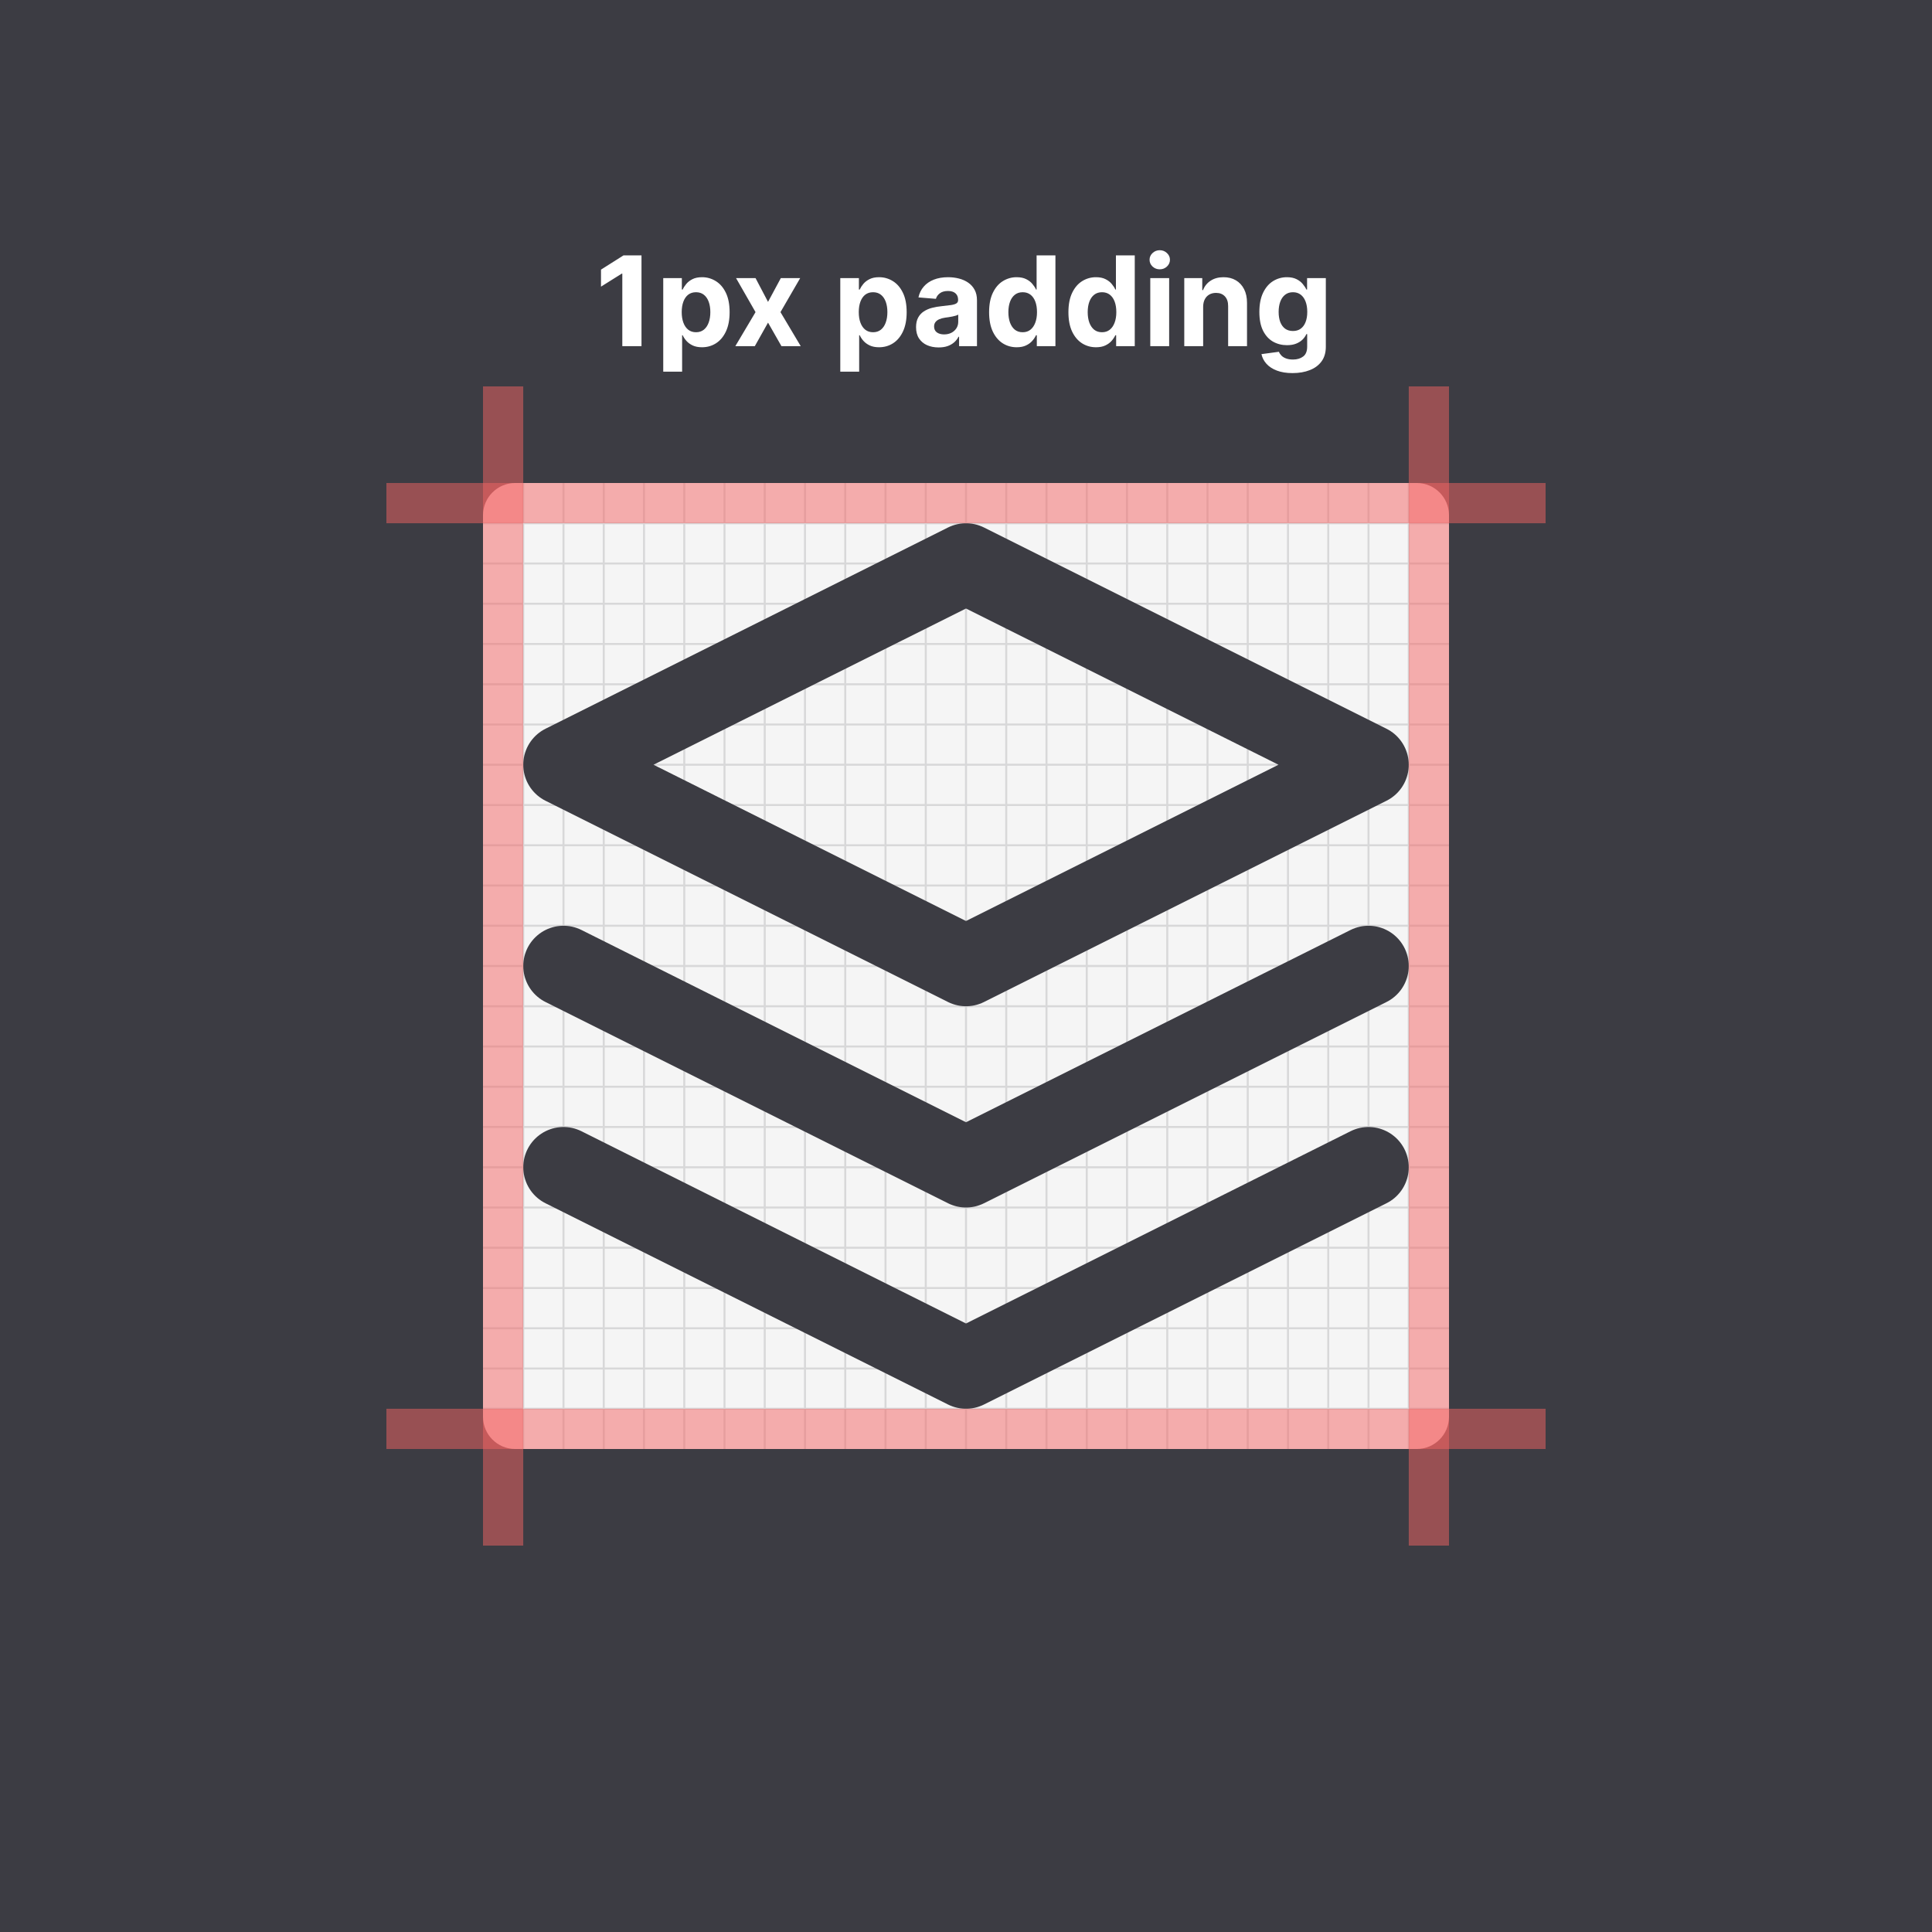
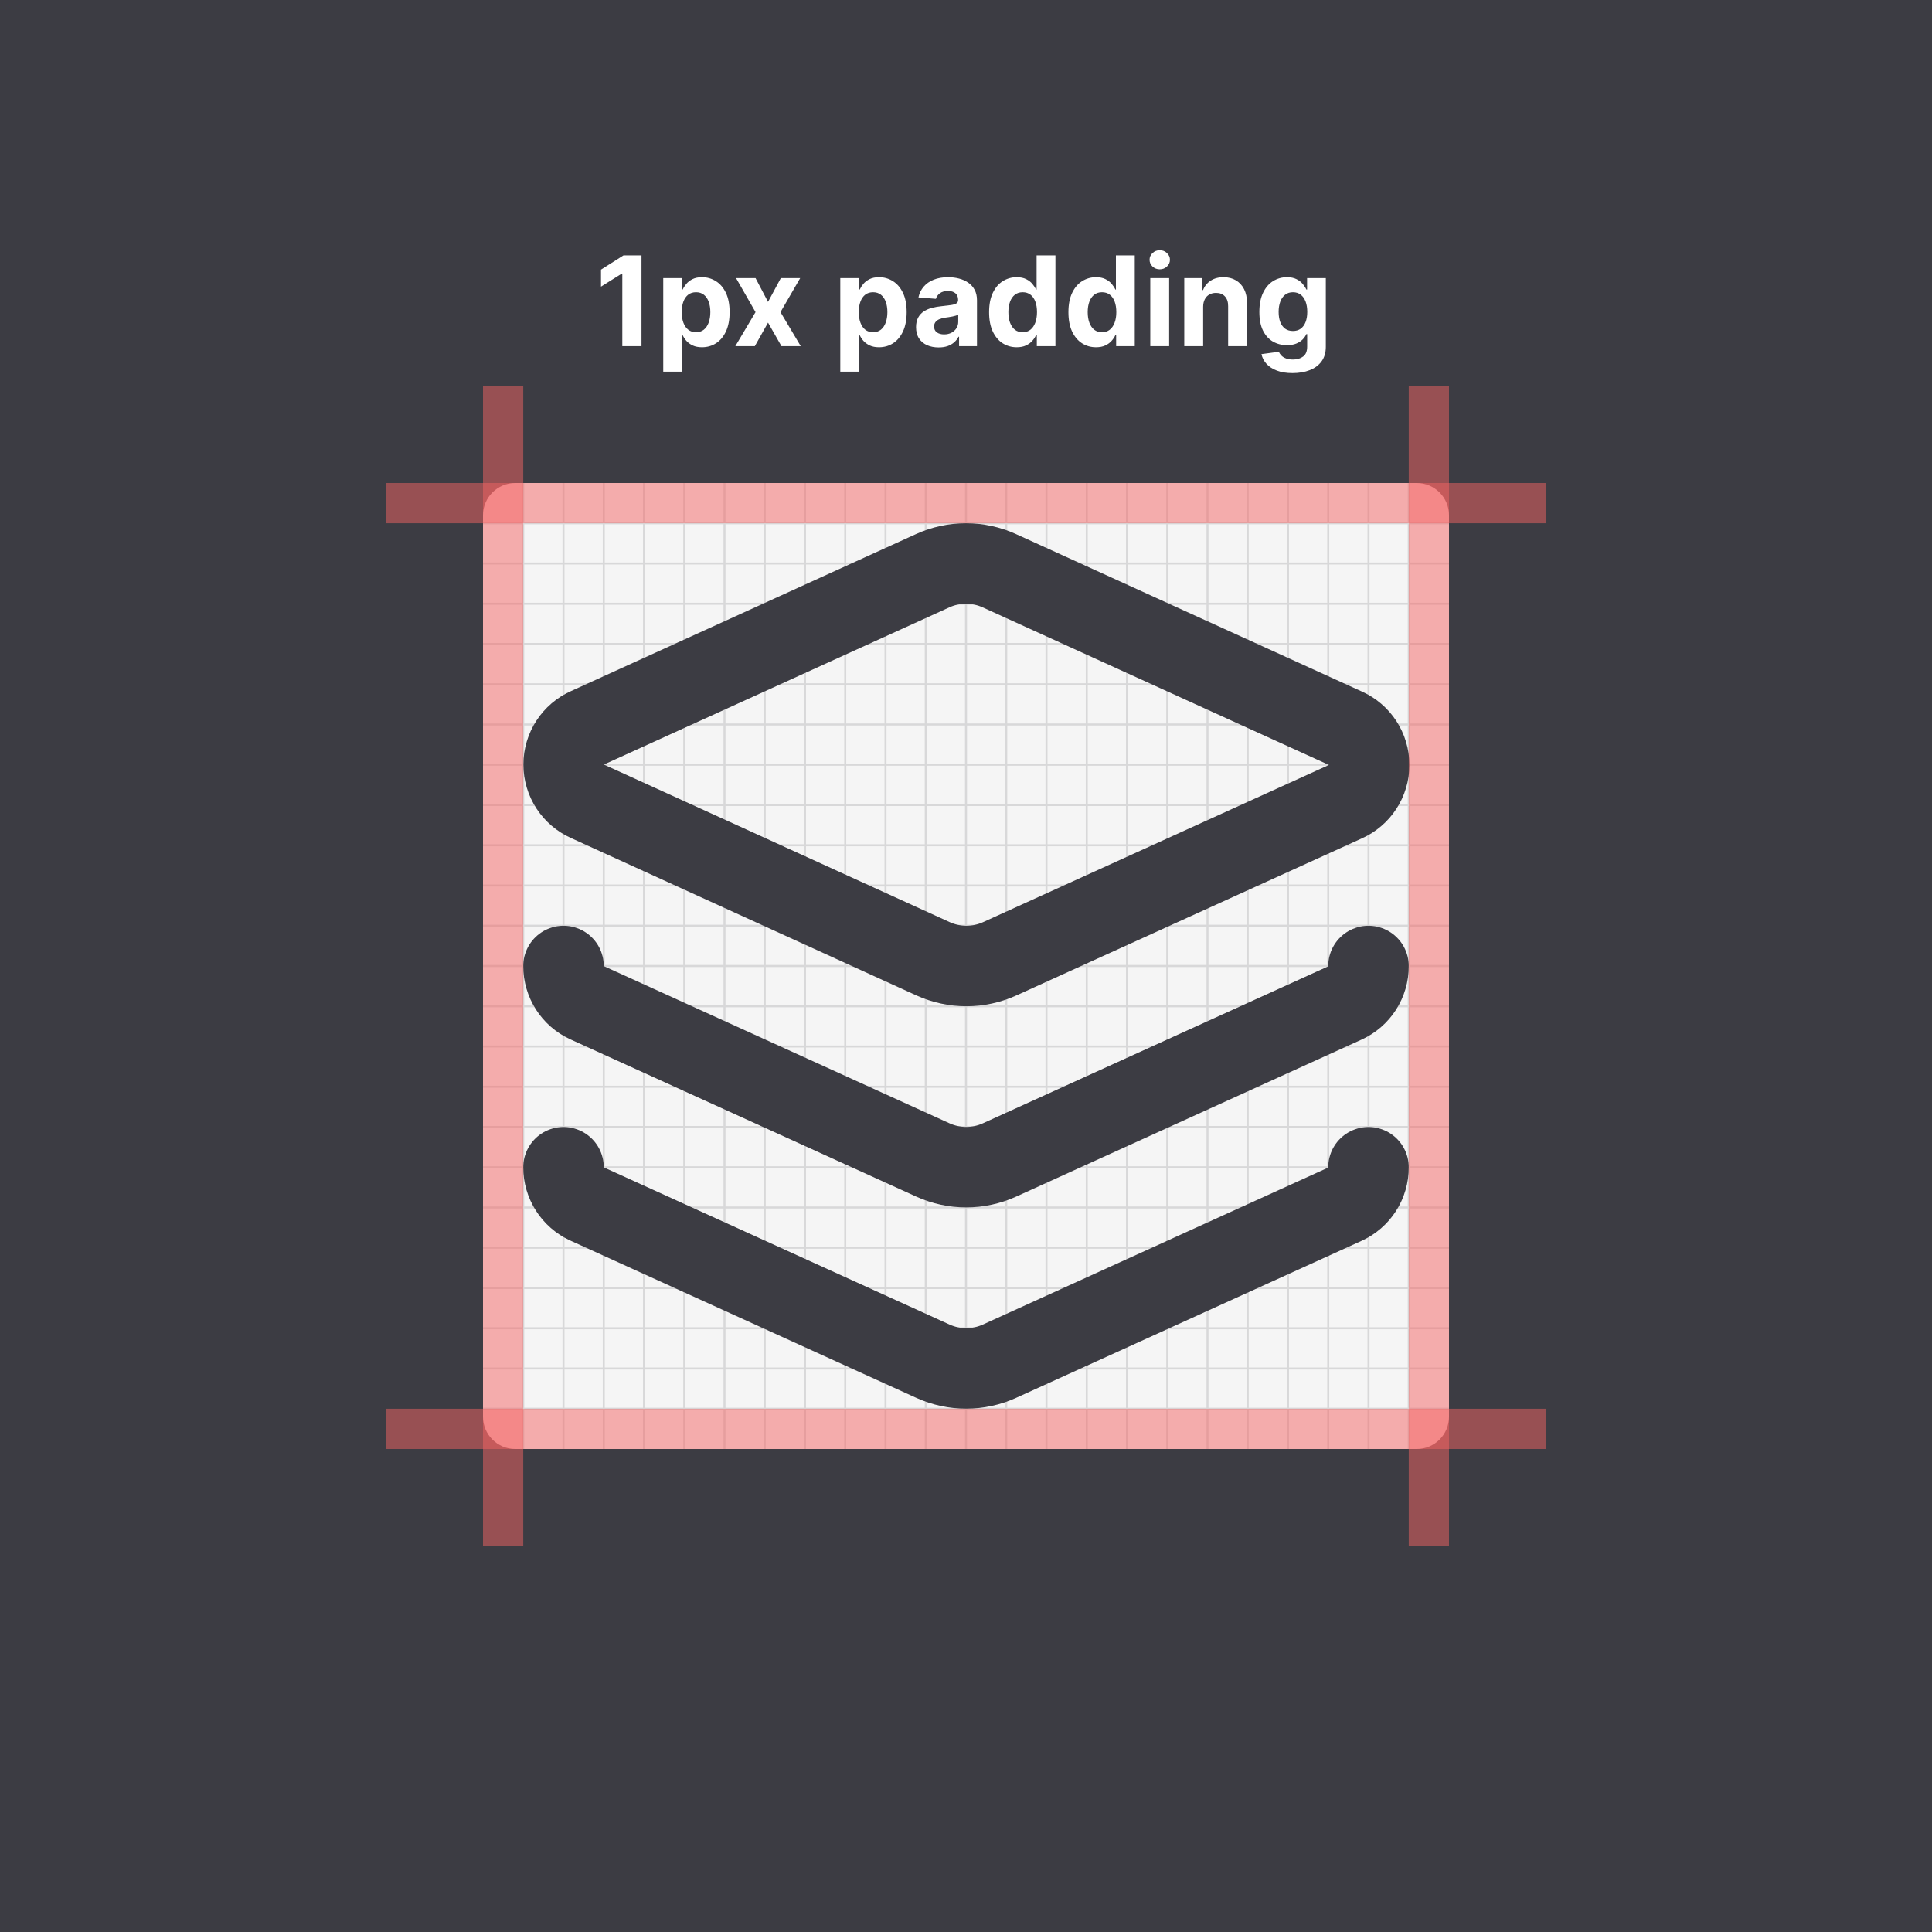
<svg xmlns="http://www.w3.org/2000/svg" width="480" height="480" fill="none">
  <path fill="#3C3C43" d="M0 0h480v480H0z" />
  <g clip-path="url(#a)">
    <rect x="120" y="120" width="240" height="240" rx="8" fill="#F5F5F5" />
    <path d="M120 130h240" stroke="#D8D8D9" stroke-width=".5" />
    <path d="M130 120v240" stroke="#D8D8D9" stroke-width=".5" />
    <path d="M120 140h240" stroke="#D8D8D9" stroke-width=".5" />
    <path d="M140 120v240" stroke="#D8D8D9" stroke-width=".5" />
    <path d="M120 150h240" stroke="#D8D8D9" stroke-width=".5" />
    <path d="M150 120v240" stroke="#D8D8D9" stroke-width=".5" />
    <path d="M120 160h240" stroke="#D8D8D9" stroke-width=".5" />
    <path d="M160 120v240" stroke="#D8D8D9" stroke-width=".5" />
    <path d="M120 170h240" stroke="#D8D8D9" stroke-width=".5" />
    <path d="M170 120v240" stroke="#D8D8D9" stroke-width=".5" />
    <path d="M120 180h240" stroke="#D8D8D9" stroke-width=".5" />
    <path d="M180 120v240" stroke="#D8D8D9" stroke-width=".5" />
    <path d="M120 190h240" stroke="#D8D8D9" stroke-width=".5" />
    <path d="M190 120v240" stroke="#D8D8D9" stroke-width=".5" />
    <path d="M120 200h240" stroke="#D8D8D9" stroke-width=".5" />
    <path d="M200 120v240" stroke="#D8D8D9" stroke-width=".5" />
    <path d="M120 210h240" stroke="#D8D8D9" stroke-width=".5" />
    <path d="M210 120v240" stroke="#D8D8D9" stroke-width=".5" />
    <path d="M120 220h240" stroke="#D8D8D9" stroke-width=".5" />
    <path d="M220 120v240" stroke="#D8D8D9" stroke-width=".5" />
    <path d="M120 230h240" stroke="#D8D8D9" stroke-width=".5" />
    <path d="M230 120v240" stroke="#D8D8D9" stroke-width=".5" />
    <path d="M120 240h240" stroke="#D8D8D9" stroke-width=".5" />
    <path d="M240 120v240" stroke="#D8D8D9" stroke-width=".5" />
    <path d="M120 250h240" stroke="#D8D8D9" stroke-width=".5" />
    <path d="M250 120v240" stroke="#D8D8D9" stroke-width=".5" />
    <path d="M120 260h240" stroke="#D8D8D9" stroke-width=".5" />
    <path d="M260 120v240" stroke="#D8D8D9" stroke-width=".5" />
    <path d="M120 270h240" stroke="#D8D8D9" stroke-width=".5" />
    <path d="M270 120v240" stroke="#D8D8D9" stroke-width=".5" />
    <path d="M120 280h240" stroke="#D8D8D9" stroke-width=".5" />
    <path d="M280 120v240" stroke="#D8D8D9" stroke-width=".5" />
    <path d="M120 290h240" stroke="#D8D8D9" stroke-width=".5" />
    <path d="M290 120v240" stroke="#D8D8D9" stroke-width=".5" />
    <path d="M120 300h240" stroke="#D8D8D9" stroke-width=".5" />
    <path d="M300 120v240" stroke="#D8D8D9" stroke-width=".5" />
    <path d="M120 310h240" stroke="#D8D8D9" stroke-width=".5" />
    <path d="M310 120v240" stroke="#D8D8D9" stroke-width=".5" />
    <path d="M120 320h240" stroke="#D8D8D9" stroke-width=".5" />
    <path d="M320 120v240" stroke="#D8D8D9" stroke-width=".5" />
    <path d="M120 330h240" stroke="#D8D8D9" stroke-width=".5" />
    <path d="M330 120v240" stroke="#D8D8D9" stroke-width=".5" />
    <path d="M120 340h240" stroke="#D8D8D9" stroke-width=".5" />
    <path d="M340 120v240" stroke="#D8D8D9" stroke-width=".5" />
    <path d="M120 350h240" stroke="#D8D8D9" stroke-width=".5" />
    <path d="M350 120v240" stroke="#D8D8D9" stroke-width=".5" />
  </g>
-   <path d="m240 140-100 50 100 50 100-50-100-50Z" stroke="#3C3C43" stroke-width="20" stroke-linecap="round" stroke-linejoin="round" />
-   <path d="m140 290 100 50 100-50" stroke="#3C3C43" stroke-width="20" stroke-linecap="round" stroke-linejoin="round" />
-   <path d="m140 240 100 50 100-50" stroke="#3C3C43" stroke-width="20" stroke-linecap="round" stroke-linejoin="round" />
+   <g id="embed-lucide-layers" stroke="#3C3C43" stroke-width="2" stroke-linecap="round" stroke-linejoin="round" transform="translate(120 120), scale(10)">
+     <path d="M12.83 2.18a2 2 0 0 0-1.66 0L2.6 6.08a1 1 0 0 0 0 1.83l8.58 3.91a2 2 0 0 0 1.66 0l8.58-3.9a1 1 0 0 0 0-1.83z" />
+     <path d="M2 12a1 1 0 0 0 .58.91l8.6 3.91a2 2 0 0 0 1.65 0l8.58-3.9A1 1 0 0 0 22 12" />
+     <path d="M2 17a1 1 0 0 0 .58.91l8.6 3.91a2 2 0 0 0 1.65 0l8.58-3.9A1 1 0 0 0 22 17" />
+   </g>
  <path d="M159.377 63.455V86h-4.766V67.979h-.133l-5.163 3.237v-4.228l5.582-3.533h4.48Zm5.403 28.886V69.09h4.623v2.84h.209c.206-.455.503-.917.892-1.387.396-.477.91-.873 1.541-1.189.639-.323 1.431-.484 2.378-.484 1.233 0 2.371.323 3.413.969 1.042.638 1.875 1.603 2.499 2.895.624 1.284.935 2.895.935 4.832 0 1.887-.304 3.48-.913 4.778-.602 1.292-1.424 2.272-2.466 2.94-1.035.66-2.195.99-3.479.99-.91 0-1.684-.15-2.323-.451-.631-.301-1.148-.679-1.552-1.134a5.755 5.755 0 0 1-.925-1.398h-.143v9.049h-4.689Zm4.59-14.795c0 1.005.14 1.882.419 2.63.278.75.682 1.332 1.21 1.75.529.412 1.171.617 1.927.617.763 0 1.409-.209 1.937-.627.529-.426.929-1.013 1.2-1.761.279-.756.419-1.626.419-2.61 0-.976-.136-1.834-.408-2.576-.271-.74-.671-1.32-1.2-1.739-.528-.418-1.177-.627-1.948-.627-.763 0-1.409.202-1.938.605-.521.404-.921.976-1.199 1.717-.279.742-.419 1.615-.419 2.62Zm18.34-8.455 3.105 5.912 3.181-5.912h4.811l-4.899 8.455L198.939 86h-4.789l-3.335-5.846L187.534 86h-4.843l5.019-8.454-4.843-8.455h4.843Zm21.057 23.25V69.09h4.624v2.84h.209a6.18 6.18 0 0 1 .891-1.387c.397-.477.91-.873 1.542-1.189.638-.323 1.431-.484 2.377-.484 1.233 0 2.371.323 3.413.969 1.042.638 1.875 1.603 2.499 2.895.624 1.284.936 2.895.936 4.832 0 1.887-.305 3.48-.914 4.778-.602 1.292-1.424 2.272-2.466 2.94-1.035.66-2.194.99-3.479.99-.91 0-1.684-.15-2.322-.451-.632-.301-1.149-.679-1.553-1.134a5.78 5.78 0 0 1-.924-1.398h-.143v9.049h-4.69Zm4.591-14.795c0 1.005.139 1.882.418 2.63.279.75.682 1.332 1.211 1.75.528.412 1.17.617 1.926.617.764 0 1.409-.209 1.938-.627.528-.426.928-1.013 1.2-1.761.279-.756.418-1.626.418-2.61 0-.976-.136-1.834-.407-2.576-.272-.74-.672-1.32-1.2-1.739-.529-.418-1.178-.627-1.949-.627-.763 0-1.409.202-1.937.605-.521.404-.921.976-1.2 1.717-.279.742-.418 1.615-.418 2.62Zm19.848 8.773c-1.079 0-2.04-.187-2.884-.561a4.646 4.646 0 0 1-2.004-1.684c-.484-.75-.726-1.681-.726-2.797 0-.94.172-1.728.517-2.367a4.194 4.194 0 0 1 1.409-1.54 6.834 6.834 0 0 1 2.026-.881 15.44 15.44 0 0 1 2.399-.419 60.52 60.52 0 0 0 2.378-.286c.602-.095 1.039-.235 1.31-.418.272-.184.408-.455.408-.815v-.066c0-.697-.221-1.236-.661-1.618-.433-.382-1.049-.573-1.849-.573-.844 0-1.516.188-2.015.562-.499.367-.829.83-.991 1.387l-4.337-.352c.22-1.028.653-1.916 1.299-2.664.646-.756 1.479-1.336 2.499-1.74 1.027-.41 2.216-.616 3.567-.616.939 0 1.838.11 2.697.33.866.22 1.633.561 2.301 1.024a4.976 4.976 0 0 1 1.596 1.783c.389.72.583 1.582.583 2.587V86h-4.447v-2.345h-.132a4.782 4.782 0 0 1-1.09 1.398 5.048 5.048 0 0 1-1.64.936c-.639.22-1.376.33-2.213.33Zm1.343-3.236c.69 0 1.299-.136 1.827-.408a3.234 3.234 0 0 0 1.244-1.122c.301-.47.452-1.002.452-1.597v-1.794a2.518 2.518 0 0 1-.606.264c-.249.073-.532.143-.847.21-.316.058-.632.113-.947.164l-.859.121c-.55.081-1.031.21-1.442.386-.411.176-.73.415-.958.715-.227.294-.341.66-.341 1.101 0 .639.231 1.127.694 1.464.469.33 1.064.496 1.783.496Zm18.048 3.192c-1.284 0-2.447-.33-3.489-.99-1.035-.668-1.857-1.648-2.466-2.94-.602-1.299-.903-2.891-.903-4.778 0-1.937.312-3.548.936-4.832.624-1.292 1.453-2.257 2.488-2.895a6.373 6.373 0 0 1 3.423-.97c.947 0 1.736.162 2.367.485.639.316 1.152.712 1.541 1.189.397.47.698.932.903 1.387h.143v-8.476h4.679V86h-4.624v-2.708h-.198a6.03 6.03 0 0 1-.936 1.398c-.396.455-.913.833-1.552 1.134-.631.3-1.402.451-2.312.451Zm1.487-3.732c.755 0 1.394-.205 1.915-.616.528-.419.932-1.002 1.211-1.75.286-.75.429-1.626.429-2.632 0-1.005-.139-1.878-.418-2.62-.279-.74-.683-1.313-1.211-1.717-.528-.403-1.171-.605-1.926-.605-.771 0-1.421.209-1.949.627-.528.418-.928.998-1.2 1.74-.271.74-.407 1.6-.407 2.576 0 .983.136 1.853.407 2.608.279.75.679 1.336 1.2 1.762.528.418 1.178.627 1.949.627Zm18.221 3.732c-1.284 0-2.447-.33-3.489-.99-1.035-.668-1.857-1.648-2.466-2.94-.602-1.299-.903-2.891-.903-4.778 0-1.937.312-3.548.936-4.832.624-1.292 1.453-2.257 2.488-2.895a6.373 6.373 0 0 1 3.423-.97c.947 0 1.736.162 2.367.485.639.316 1.152.712 1.541 1.189.397.47.698.932.903 1.387h.143v-8.476h4.679V86h-4.624v-2.708h-.198a6.03 6.03 0 0 1-.936 1.398c-.396.455-.913.833-1.552 1.134-.631.3-1.402.451-2.312.451Zm1.487-3.732c.755 0 1.394-.205 1.915-.616.528-.419.932-1.002 1.211-1.75.286-.75.429-1.626.429-2.632 0-1.005-.139-1.878-.418-2.62-.279-.74-.683-1.313-1.211-1.717-.528-.403-1.171-.605-1.926-.605-.771 0-1.421.209-1.949.627-.528.418-.928.998-1.2 1.74-.271.74-.407 1.6-.407 2.576 0 .983.136 1.853.407 2.608.279.75.679 1.336 1.2 1.762.528.418 1.178.627 1.949.627ZM285.783 86V69.09h4.689V86h-4.689Zm2.355-19.089a2.548 2.548 0 0 1-1.794-.693c-.492-.47-.738-1.031-.738-1.685 0-.645.246-1.2.738-1.662a2.526 2.526 0 0 1 1.794-.705c.698 0 1.292.235 1.784.705.499.462.748 1.017.748 1.662 0 .654-.249 1.215-.748 1.685-.492.462-1.086.693-1.784.693Zm10.781 9.313V86h-4.69V69.09h4.469v2.984h.198a4.72 4.72 0 0 1 1.883-2.334c.881-.58 1.948-.87 3.203-.87 1.175 0 2.198.258 3.072.771.873.514 1.552 1.248 2.036 2.202.485.947.727 2.077.727 3.39V86h-4.69v-9.93c.008-1.034-.257-1.842-.792-2.422-.536-.587-1.274-.88-2.213-.88-.631 0-1.189.135-1.673.407a2.835 2.835 0 0 0-1.123 1.189c-.264.514-.4 1.134-.407 1.86Zm22.212 16.47c-1.519 0-2.822-.21-3.908-.628-1.079-.411-1.938-.973-2.576-1.685a5.176 5.176 0 0 1-1.244-2.4l4.337-.583c.132.338.342.653.628.947.286.293.664.528 1.134.704.477.184 1.057.276 1.739.276 1.02 0 1.86-.25 2.521-.749.668-.492 1.002-1.317 1.002-2.477v-3.093h-.198c-.206.47-.514.913-.925 1.332-.411.418-.94.76-1.585 1.024-.646.264-1.417.396-2.312.396-1.27 0-2.426-.294-3.468-.88-1.035-.595-1.86-1.502-2.477-2.72-.609-1.226-.913-2.774-.913-4.646 0-1.915.311-3.515.935-4.8.624-1.284 1.453-2.245 2.488-2.883a6.43 6.43 0 0 1 3.424-.958c.947 0 1.739.161 2.378.484.638.316 1.152.712 1.541 1.189.396.47.701.932.914 1.387h.176v-2.84h4.656v17.074c0 1.439-.352 2.642-1.056 3.61-.705.97-1.681 1.696-2.929 2.18-1.24.492-2.667.738-4.282.738Zm.099-10.459c.756 0 1.394-.187 1.916-.561.528-.382.932-.925 1.21-1.63.287-.712.43-1.563.43-2.554 0-.99-.14-1.849-.419-2.576-.278-.734-.682-1.302-1.21-1.706-.529-.403-1.171-.605-1.927-.605-.771 0-1.42.209-1.948.627-.529.411-.929.983-1.2 1.717-.272.734-.408 1.582-.408 2.543 0 .977.136 1.82.408 2.532.278.705.678 1.252 1.2 1.64.528.382 1.177.573 1.948.573Z" fill="#fff" />
  <path fill="#F56565" fill-opacity=".5" d="M96 120h288v10H96z" />
  <path fill="#F56565" fill-opacity=".5" d="M96 350h288v10H96z" />
  <path fill="#F56565" fill-opacity=".5" d="M360 96v288h-10V96z" />
  <path fill="#F56565" fill-opacity=".5" d="M130 96v288h-10V96z" />
  <defs>
    <clipPath id="a">
      <rect x="120" y="120" width="240" height="240" rx="8" fill="#fff" />
    </clipPath>
  </defs>
</svg>
